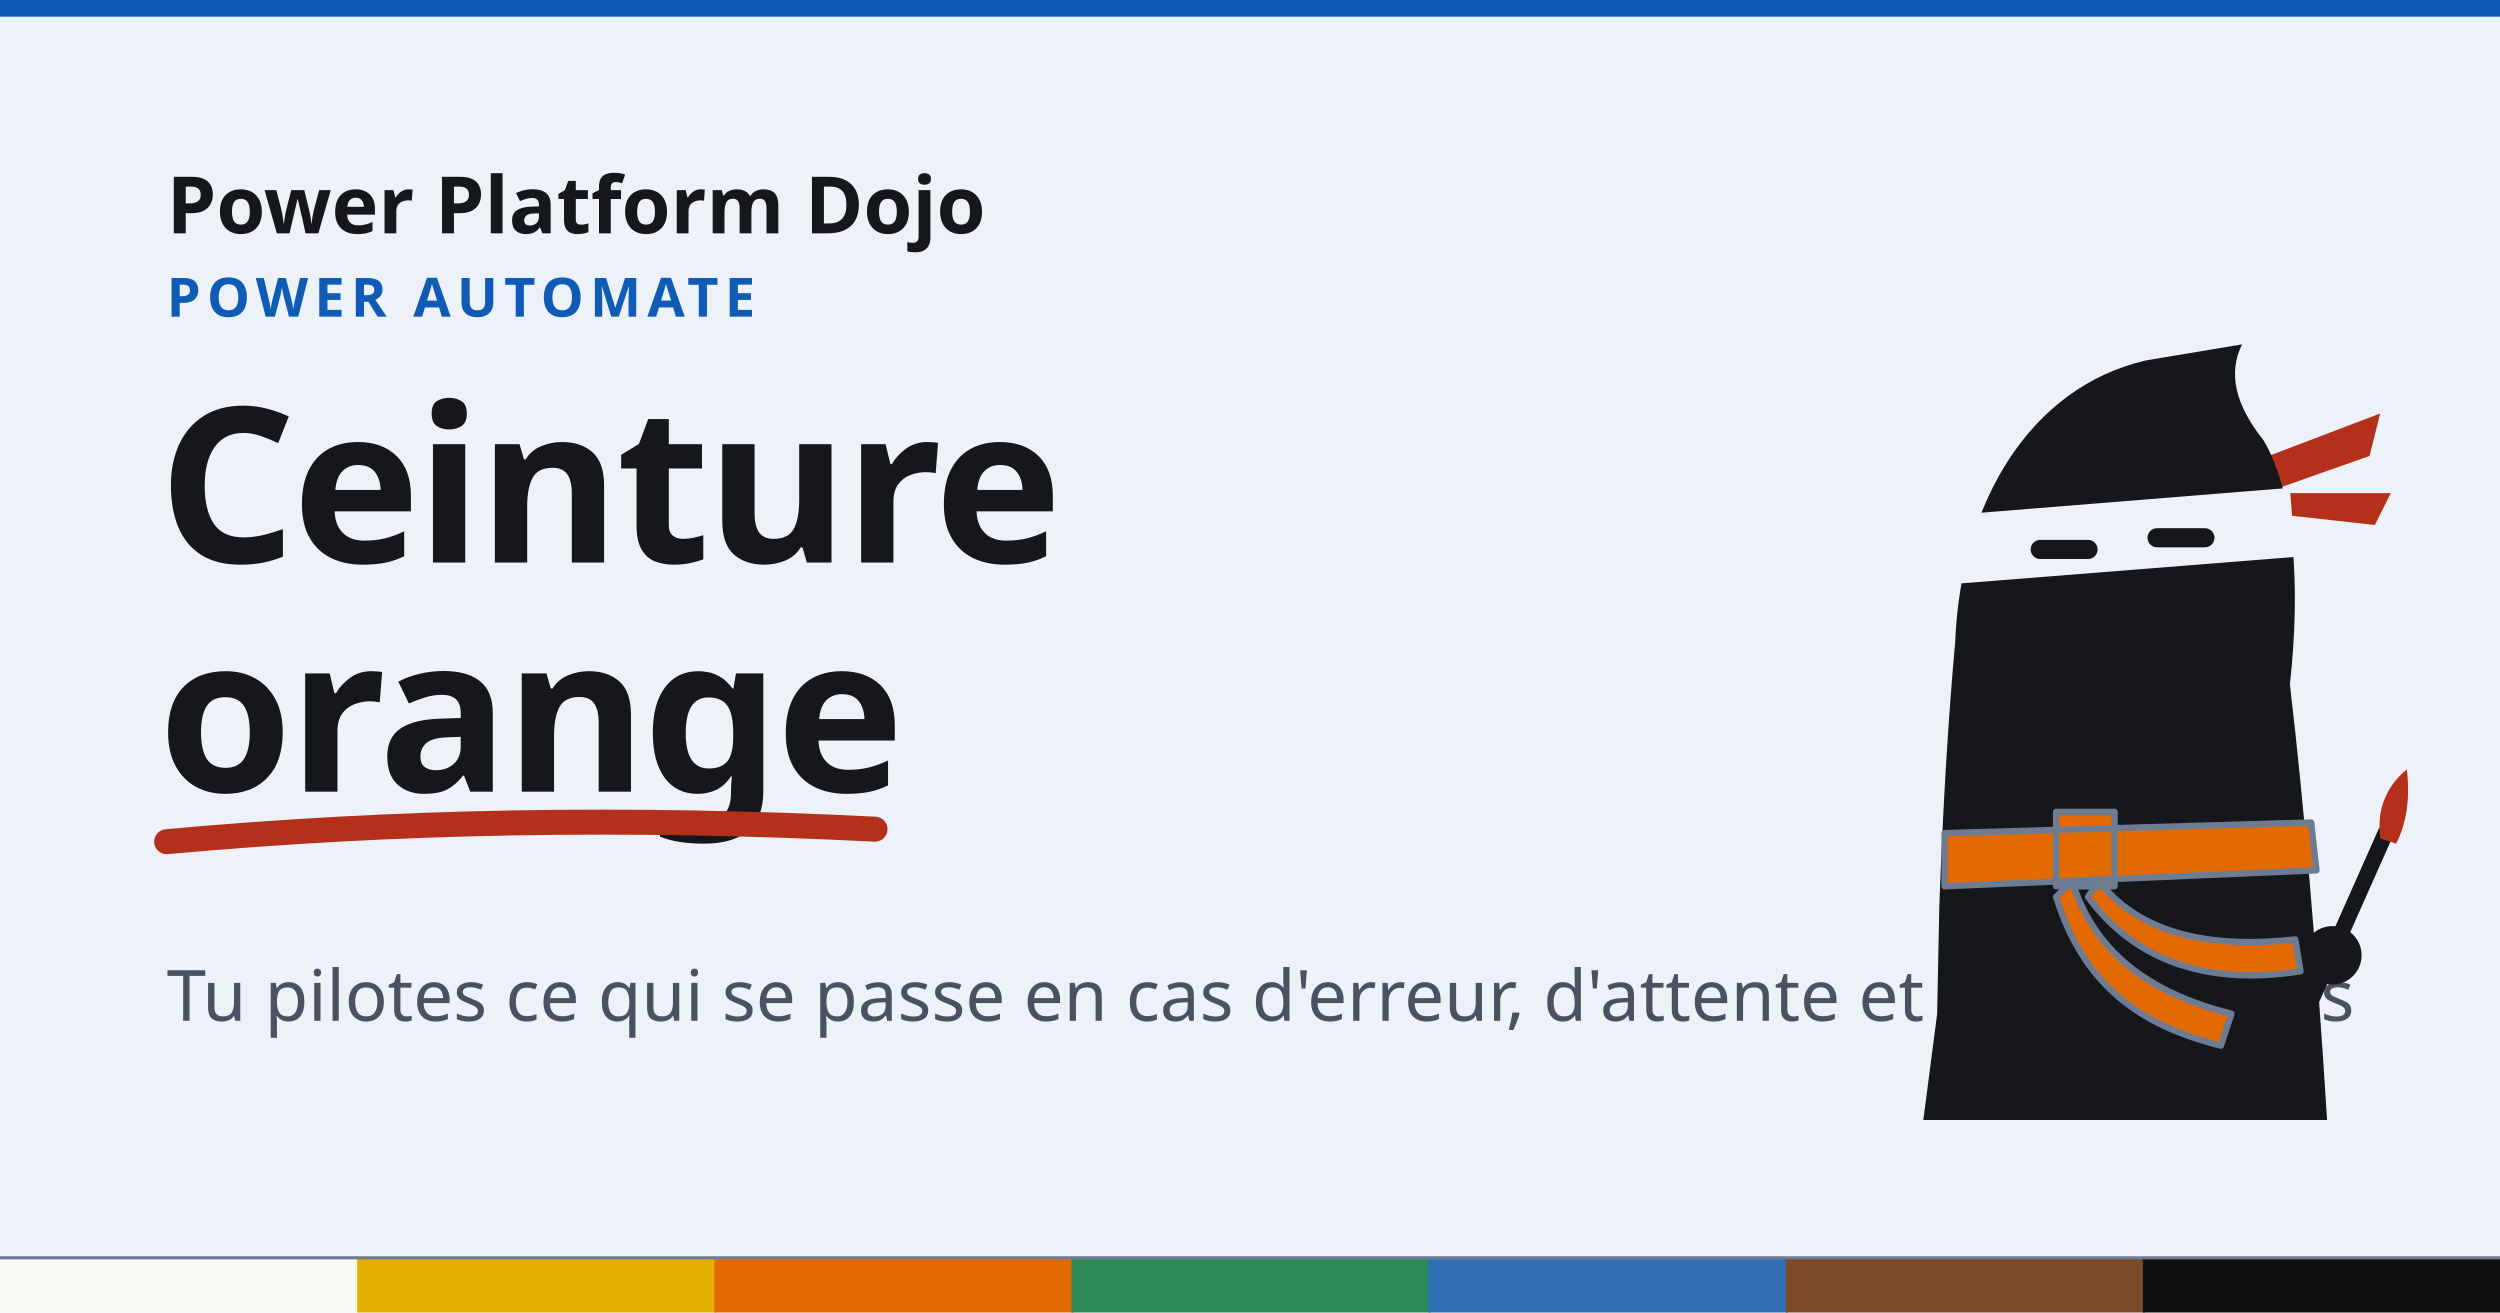
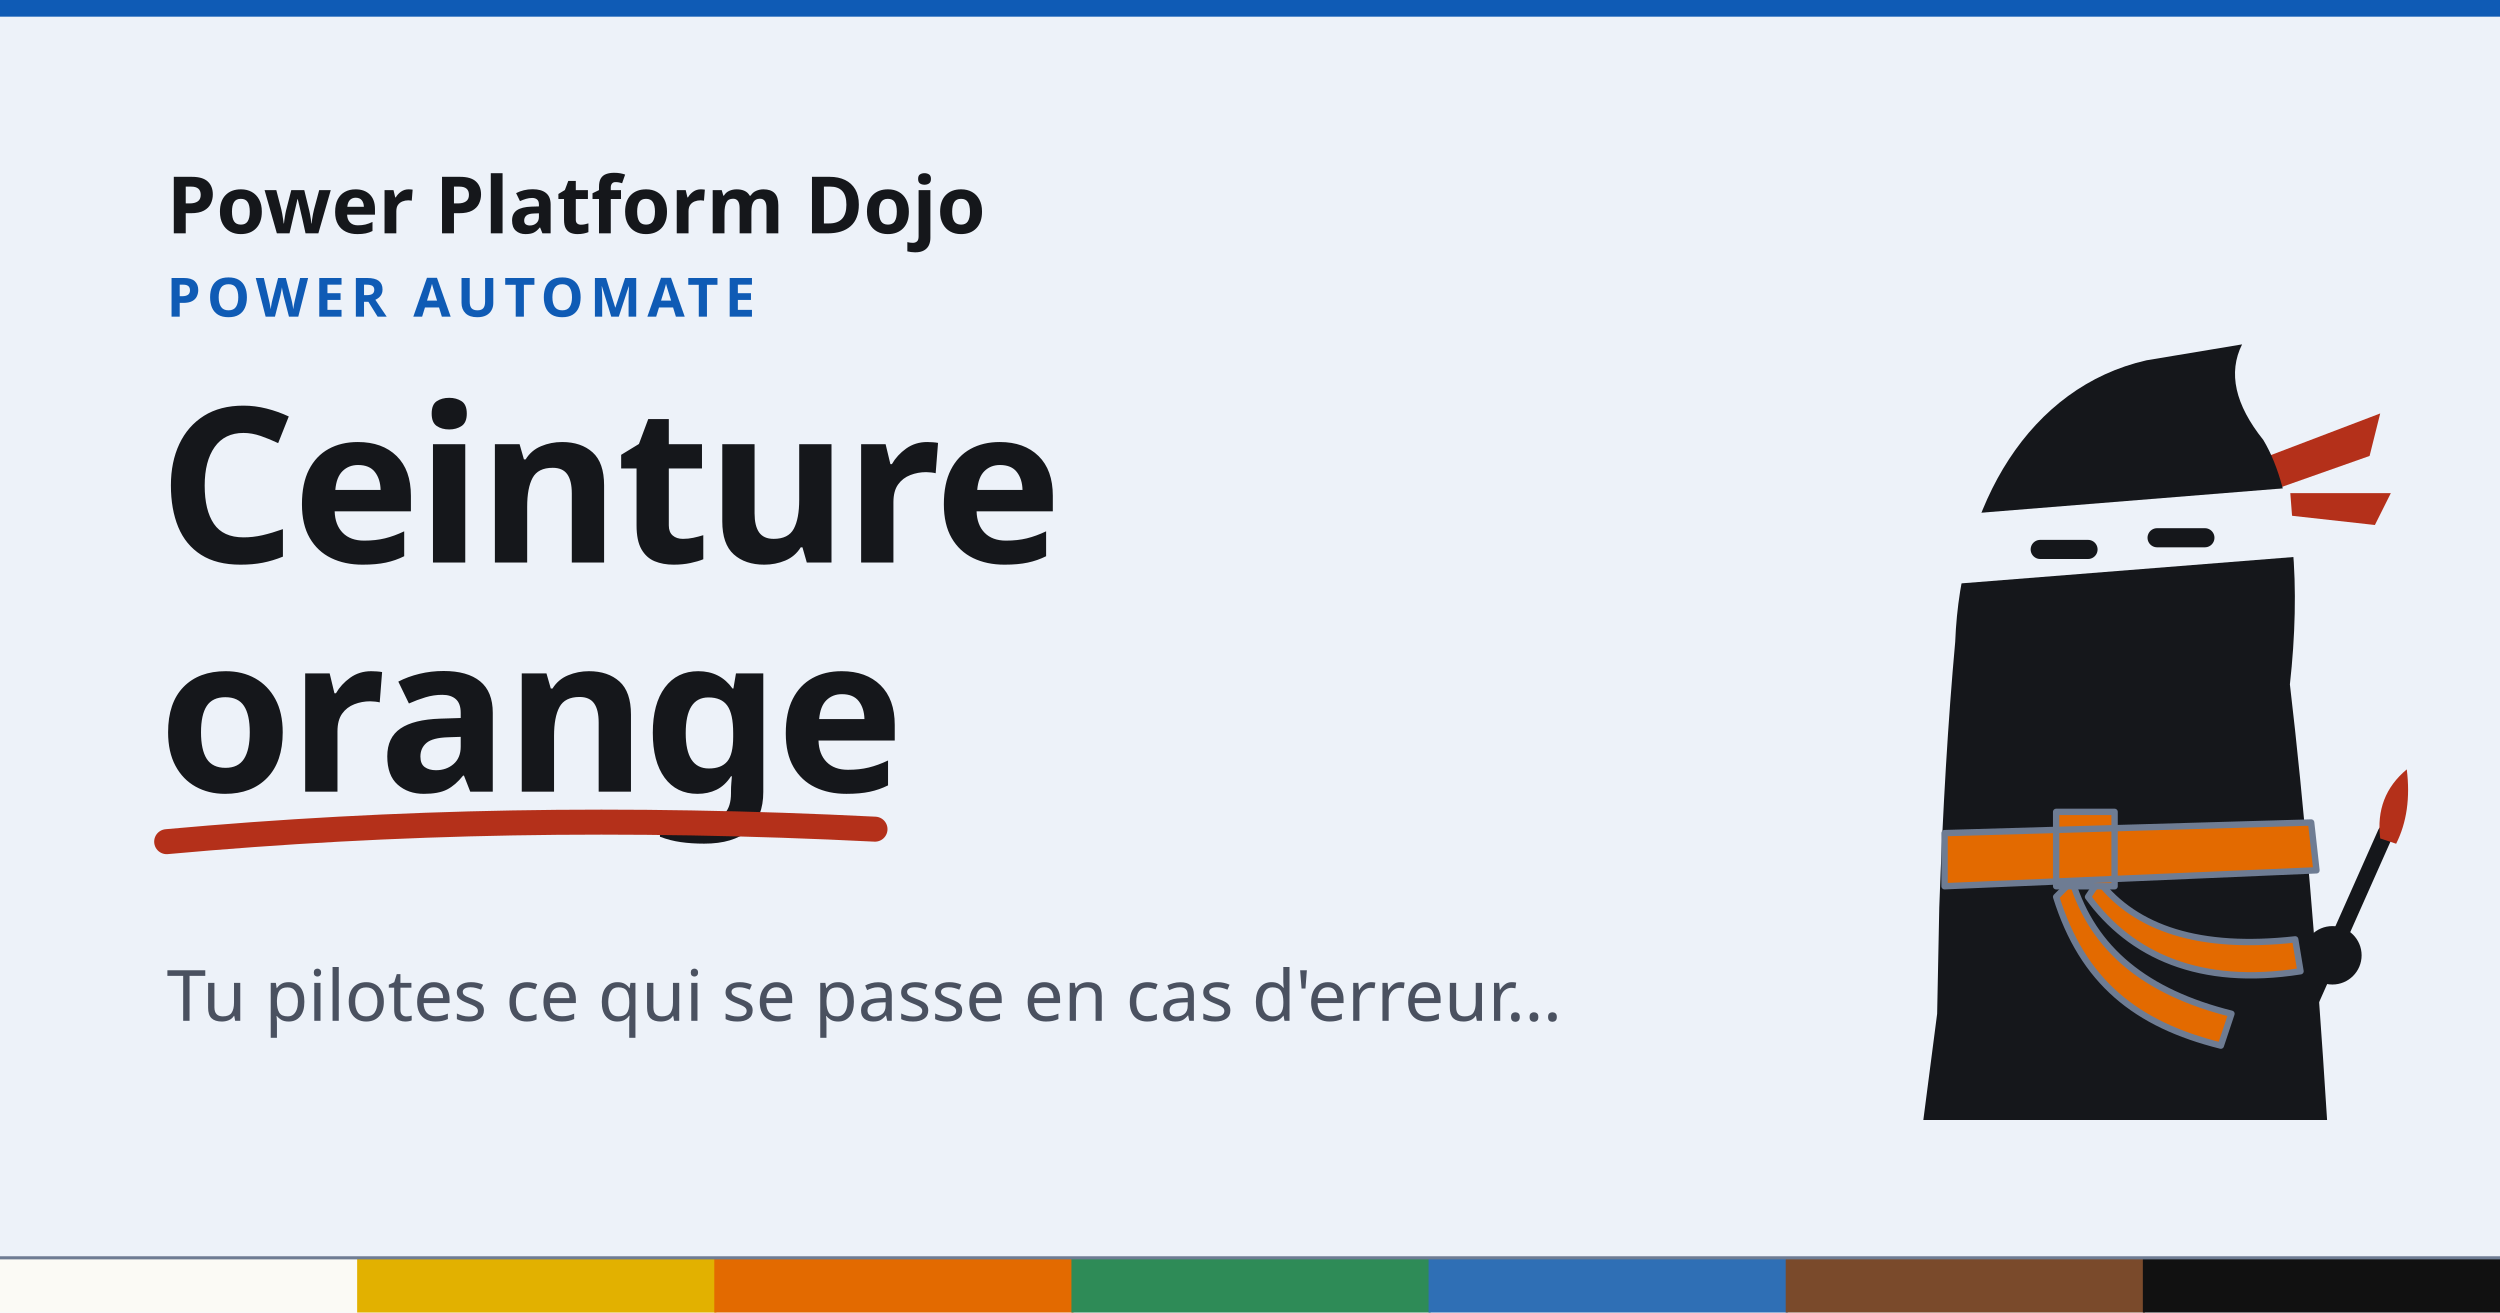
<svg xmlns="http://www.w3.org/2000/svg" width="1200" height="630" viewBox="0 0 1200 630">
  <rect width="1200" height="630" fill="#EDF2F9" />
  <rect x="0" y="604" width="172.429" height="26" fill="#FBFAF5" />
  <rect x="171.429" y="604" width="172.429" height="26" fill="#E2B100" />
  <rect x="342.857" y="604" width="172.429" height="26" fill="#E36A00" />
  <rect x="514.286" y="604" width="172.429" height="26" fill="#2E8B57" />
  <rect x="685.714" y="604" width="172.429" height="26" fill="#2F6FB5" />
  <rect x="857.143" y="604" width="172.429" height="26" fill="#7A4A2B" />
  <rect x="1028.571" y="604" width="172.429" height="26" fill="#111111" />
  <rect x="0" y="603" width="1200" height="1.5" fill="#6E7C93" />
  <rect x="0" y="0" width="1200" height="8" fill="#0F5BB5" />
  <text x="80" y="112" font-family="Bahnschrift, 'Arial Narrow', sans-serif" font-weight="600" font-size="38" fill="#15171B">Power Platform Dojo</text>
  <text x="80" y="152" font-family="Bahnschrift, 'Arial Narrow', sans-serif" font-weight="700" font-size="26" letter-spacing="3" fill="#0F5BB5">POWER AUTOMATE</text>
  <text x="76" y="270" font-family="Bahnschrift, 'Arial Narrow', sans-serif" font-weight="700" font-size="104" letter-spacing="-2" fill="#15171B">Ceinture</text>
  <text x="76" y="380" font-family="Bahnschrift, 'Arial Narrow', sans-serif" font-weight="700" font-size="104" letter-spacing="-2" fill="#15171B">orange</text>
  <path d="M80 404C190 394 300 392 420 398" fill="none" stroke="#B4301A" stroke-width="12" stroke-linecap="round" />
-   <text x="80" y="490" font-family="'Segoe UI', system-ui, sans-serif" font-size="34" fill="#4A5160">Tu pilotes ce qui se passe en cas d'erreur, d'attente et d'exécutions </text>
+   <text x="80" y="490" font-family="'Segoe UI', system-ui, sans-serif" font-size="34" fill="#4A5160">Tu pilotes ce qui se passe en cas d'erreur…</text>
  <g transform="translate(862 150) scale(2.55)">
    <style>.t-koerper{fill:#15171B}.t-gesicht{fill:#EDF2F9}.t-augen{fill:none;stroke:#15171B;stroke-width:3.6;stroke-linecap:round}.t-band,.t-pinsel-spitze{fill:#B4301A}.t-guertel,.t-guertel-enden{fill:#E36A00;stroke:#6E7C93;stroke-width:1.2;stroke-linejoin:round}.t-pinsel-stiel{fill:none;stroke:#15171B;stroke-width:3;stroke-linecap:round}.t-hand{fill:#15171B}.t-rolle,.t-strich{display:none}</style>
    <g class="t-figur">
      <path class="t-band" d="M89 27l21-8-2 8-17 6zM90 34h22l-3 6-18-2z" />
      <path class="t-koerper" d="M24 152l2.6-20 .4-20q1-28 3-50c1-26 14-48 36-53l18-3q-4 8 4 18c6 10 7 28 5 46q4 34 7 82z" />
      <path class="t-gesicht" d="M31 38l62-5 1 13-63 5z" />
      <path class="t-augen" d="M46 44.6h9M68 42.4h9" />
      <g class="t-rolle">
        <path class="t-rolle-blatt" d="M30 114h60v18H30z" />
        <path class="t-rolle-zeilen" d="M38 120h40M38 126h28" />
        <path class="t-rolle-enden" d="M25 111h6v24h-6zM89 111h6v24h-6z" />
      </g>
      <path class="t-guertel-enden" d="M52 107c4 13 14 21 30 25l-2 6c-16-4-26-12-31-28zM57 107c7 9 19 13 37 11l1 6c-19 3-32-3-40-14z" />
      <path class="t-guertel" d="M28 98l69-2 1 9-70 3zM49 94h11v14H49z" />
      <g class="t-pinsel">
        <path class="t-pinsel-stiel" d="M95 134l16-36" />
        <path class="t-pinsel-spitze" d="M110 99q-1-8 5-13 1 8-2 14z" />
        <circle class="t-hand" cx="101" cy="121" r="5.5" />
      </g>
      <path class="t-strich" pathLength="1" d="M24 152l2.6-20 .4-20q1-28 3-50c1-26 14-48 36-53l18-3q-4 8 4 18c6 10 7 28 5 46q4 34 7 82z" />
    </g>
  </g>
</svg>
